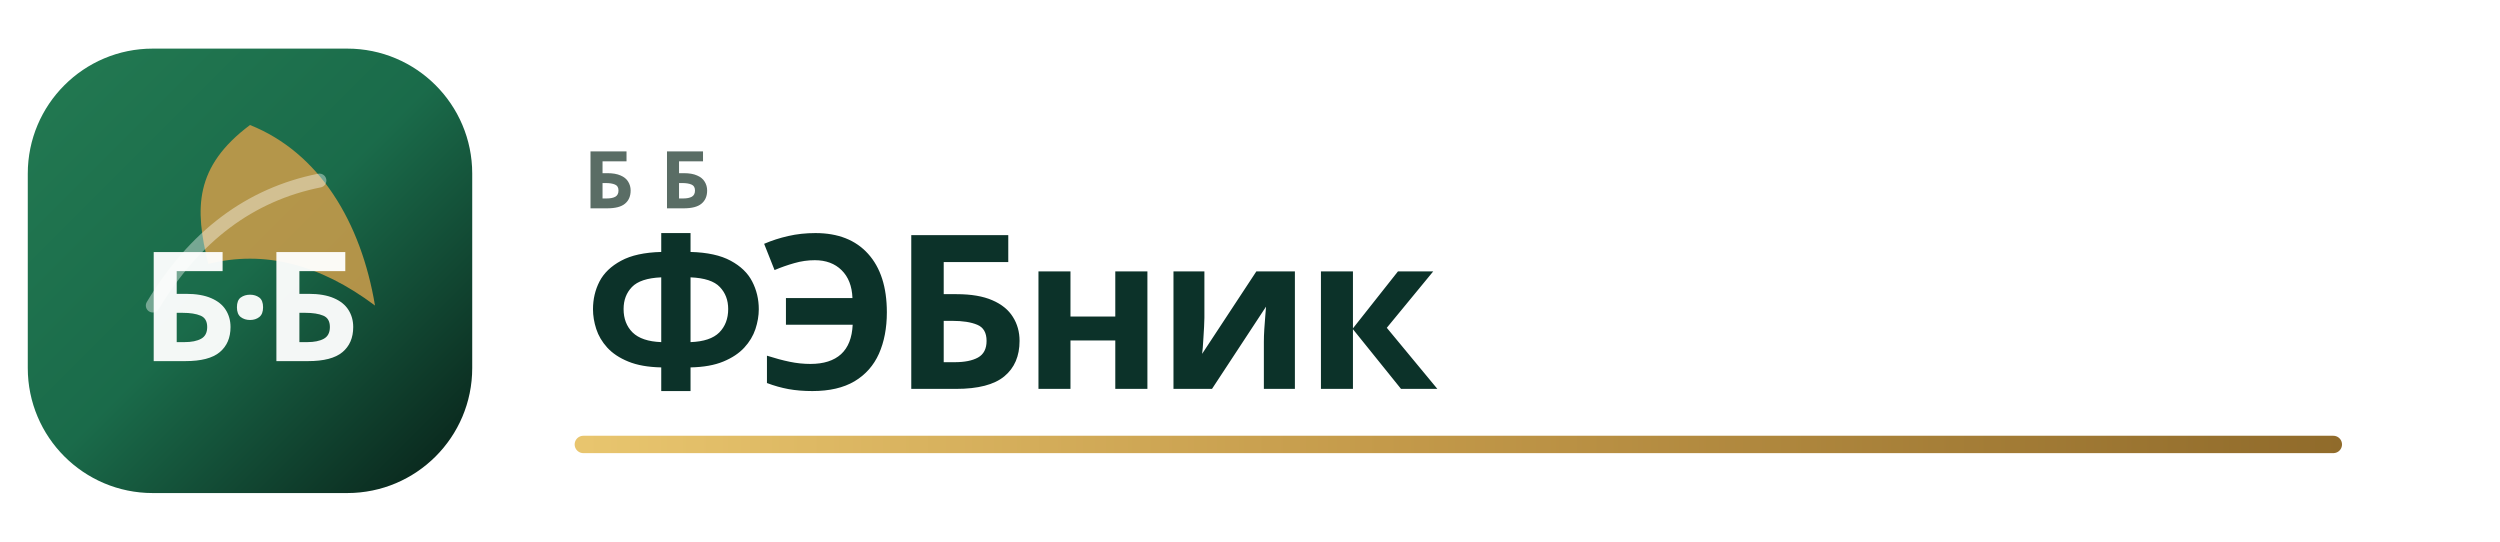
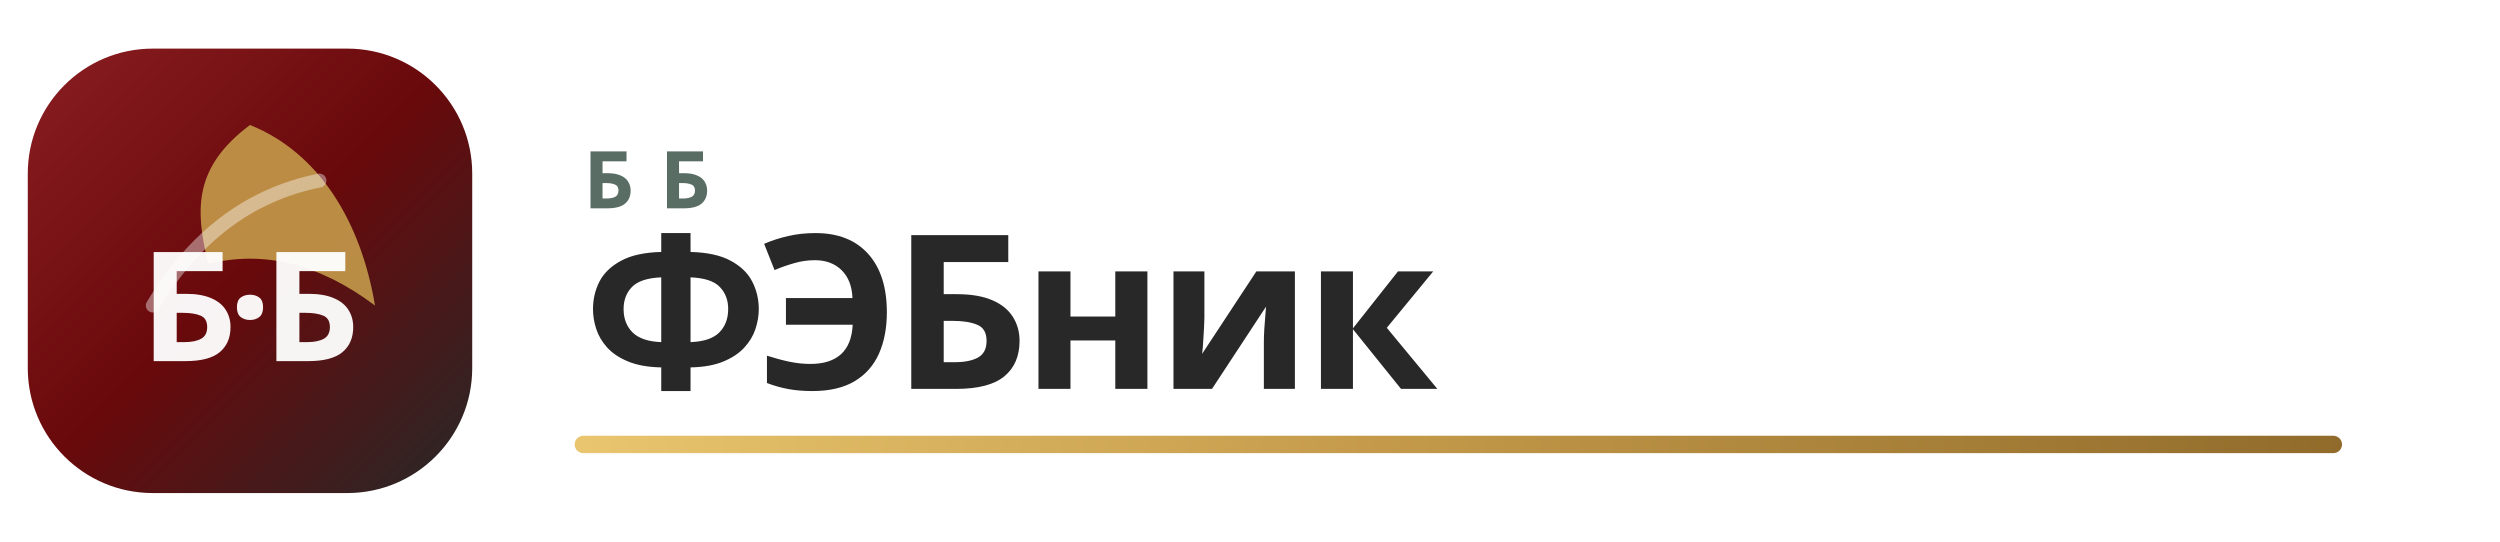
<svg xmlns="http://www.w3.org/2000/svg" viewBox="0 0 360 78" fill="none" role="img" aria-labelledby="feb-logo-title">
  <defs>
    <linearGradient id="febLgMark" x1="4" y1="6" x2="68" y2="70" gradientUnits="userSpaceOnUse">
-       <stop stop-color="#237a52" />
-       <stop offset="0.5" stop-color="#1a6b4a" />
-       <stop offset="1" stop-color="#082018" />
+       <stop stop-color="#8a1e22" />
+       <stop offset="0.5" stop-color="#69090b" />
+       <stop offset="1" stop-color="#282828" />
    </linearGradient>
    <linearGradient id="febLgGoldLine" x1="84" y1="0" x2="340" y2="0" gradientUnits="userSpaceOnUse">
      <stop stop-color="#e8c56e" />
      <stop offset="0.45" stop-color="#c49a4a" />
      <stop offset="1" stop-color="#8f6a2a" />
    </linearGradient>
  </defs>
  <rect x="4" y="7" width="64" height="64" rx="18" fill="url(#febLgMark)" />
  <path d="M36 18c10 4 16 14 18 26-8-6-16-8-24-6-2-8-2-14 6-20z" fill="#c49a4a" opacity="0.9" />
  <path d="M22 44c6-10 14-16 24-18" stroke="rgba(255,255,255,0.4)" stroke-width="2" stroke-linecap="round" fill="none" />
  <text x="36" y="52" text-anchor="middle" fill="rgba(255,255,255,0.95)" font-family="Montserrat, system-ui, sans-serif" font-size="22" font-weight="800" letter-spacing="-0.06em">Б·Б</text>
  <text x="84" y="30" fill="#5a6d65" font-family="Montserrat, system-ui, sans-serif" font-size="11.5" font-weight="600" letter-spacing="0.32em">ББ</text>
-   <text x="84" y="56" fill="#0c3229" font-family="Montserrat, system-ui, sans-serif" font-size="31" font-weight="700" letter-spacing="-0.035em">ФЭБник</text>
+   <text x="84" y="56" fill="#282828" font-family="Montserrat, system-ui, sans-serif" font-size="31" font-weight="700" letter-spacing="-0.035em">ФЭБник</text>
  <line x1="84" y1="64" x2="336" y2="64" stroke="url(#febLgGoldLine)" stroke-width="2.5" stroke-linecap="round" />
</svg>
